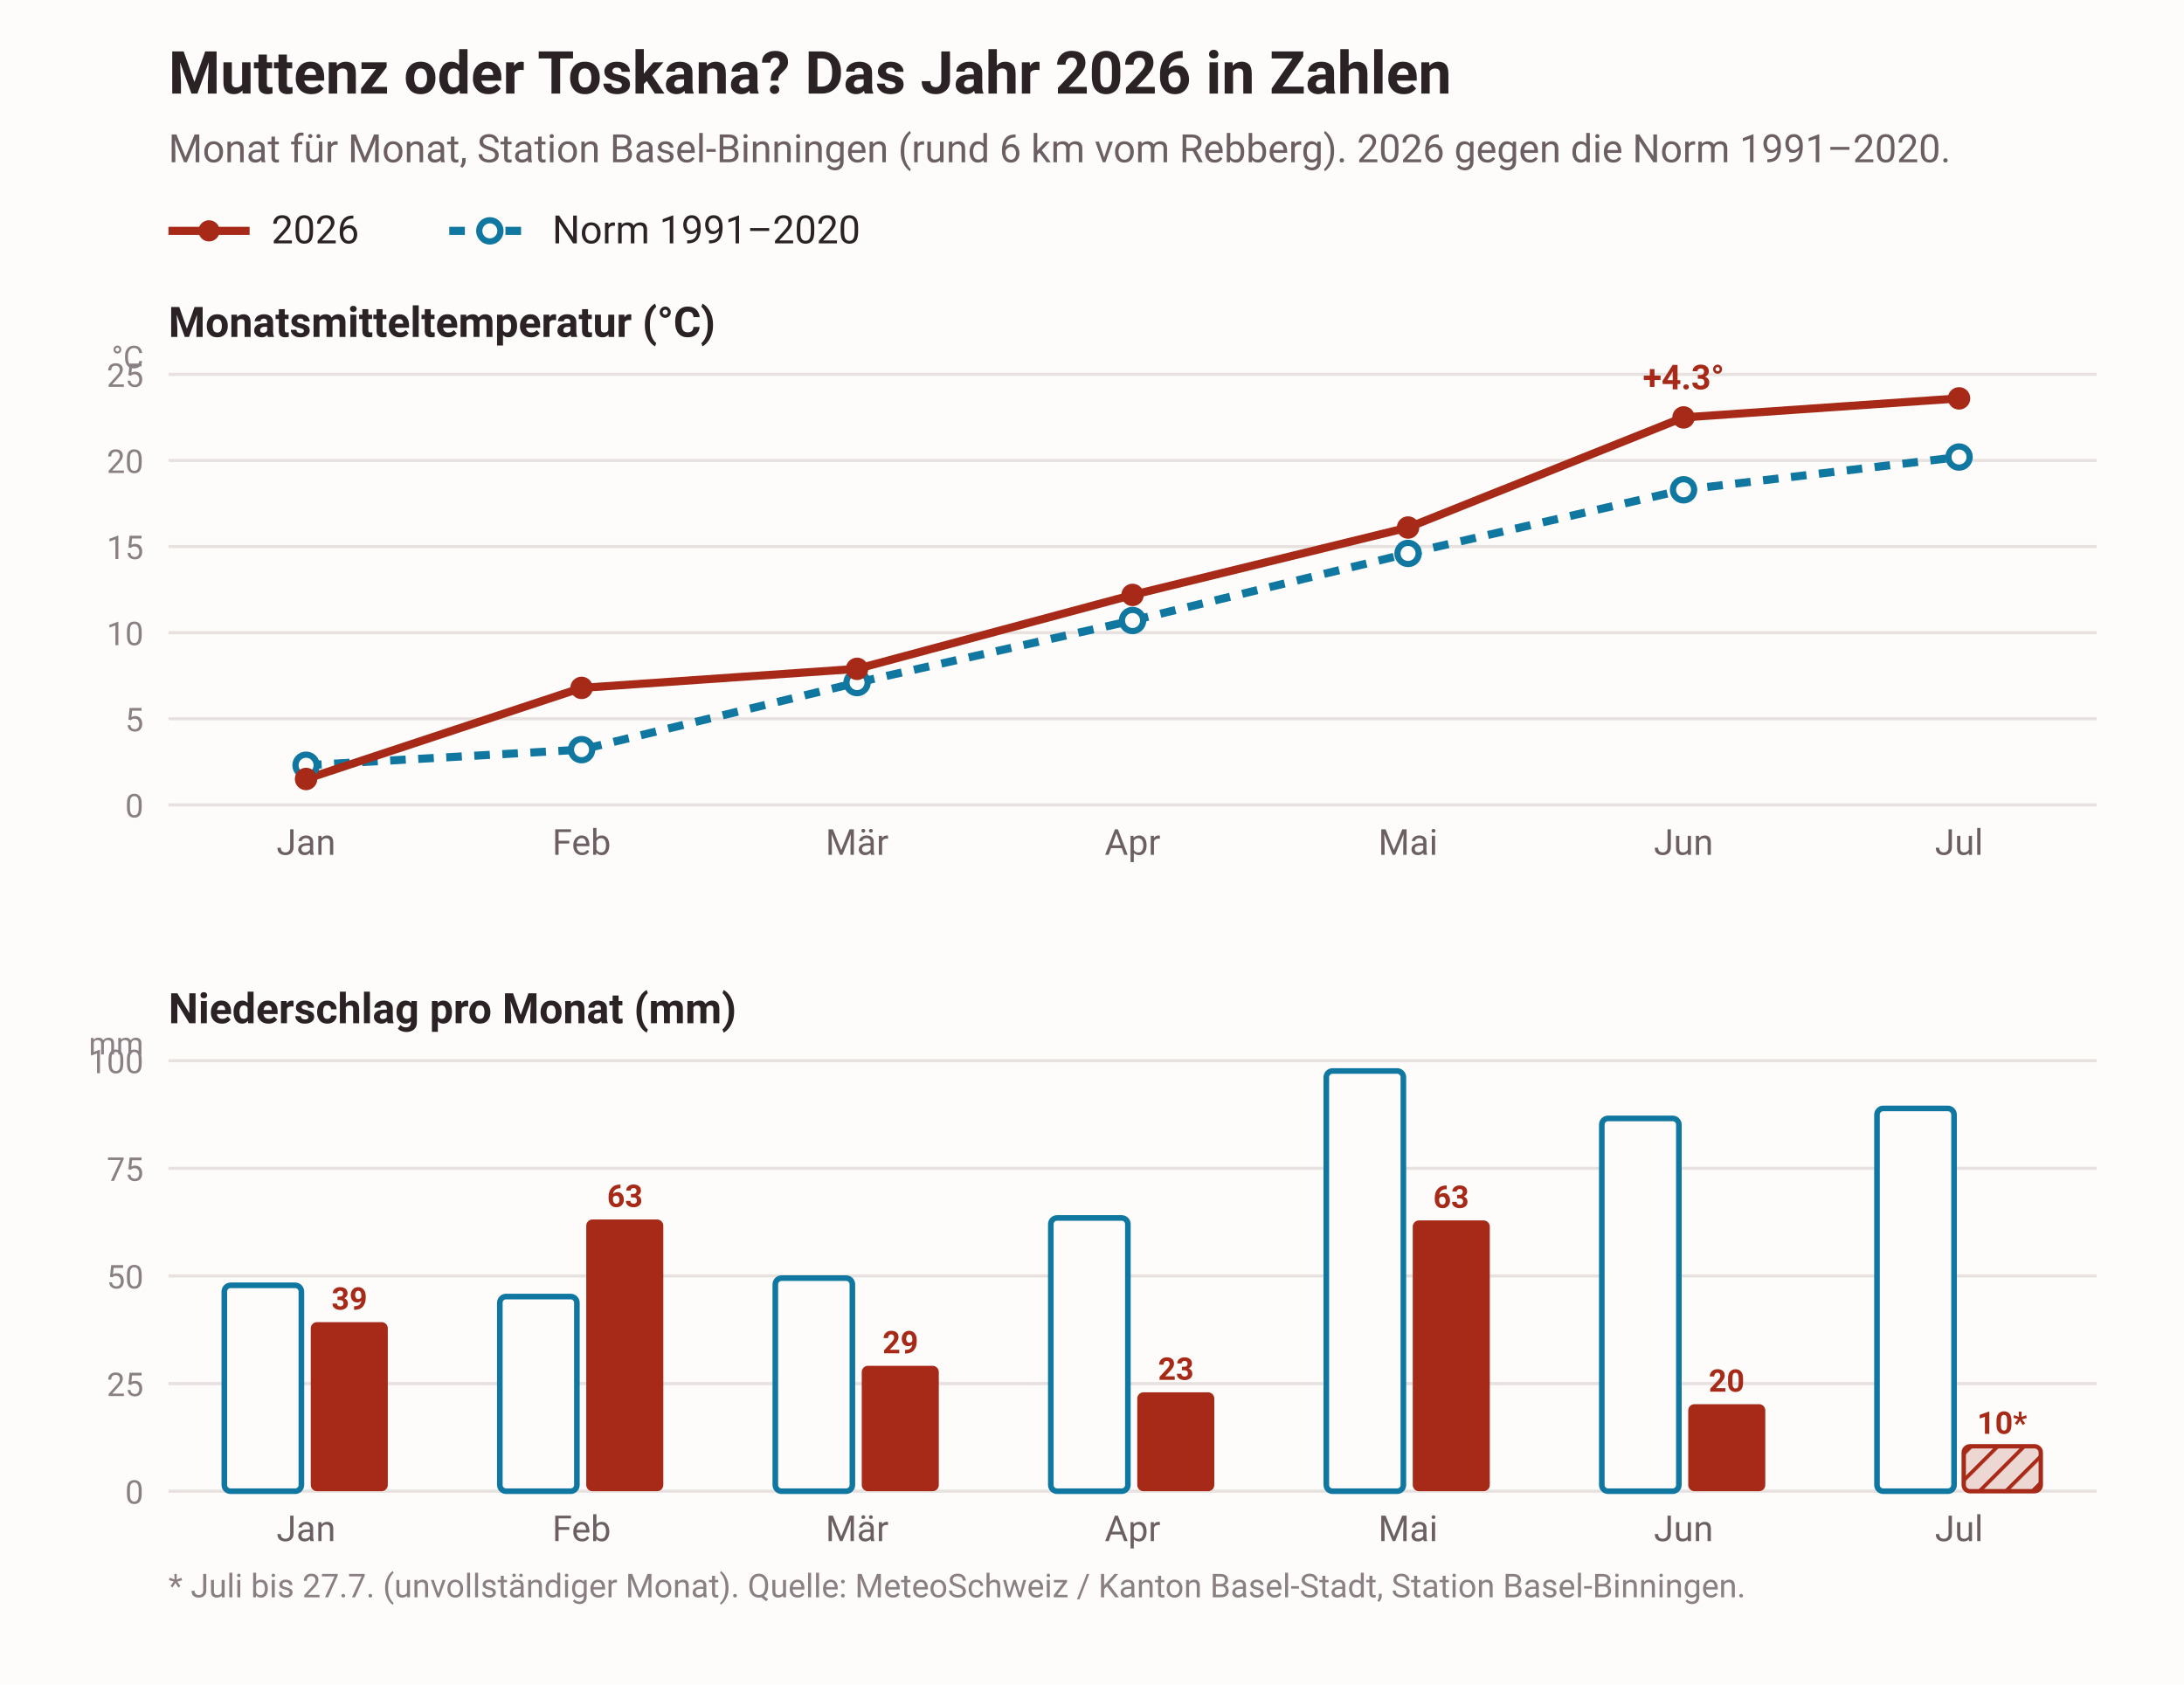
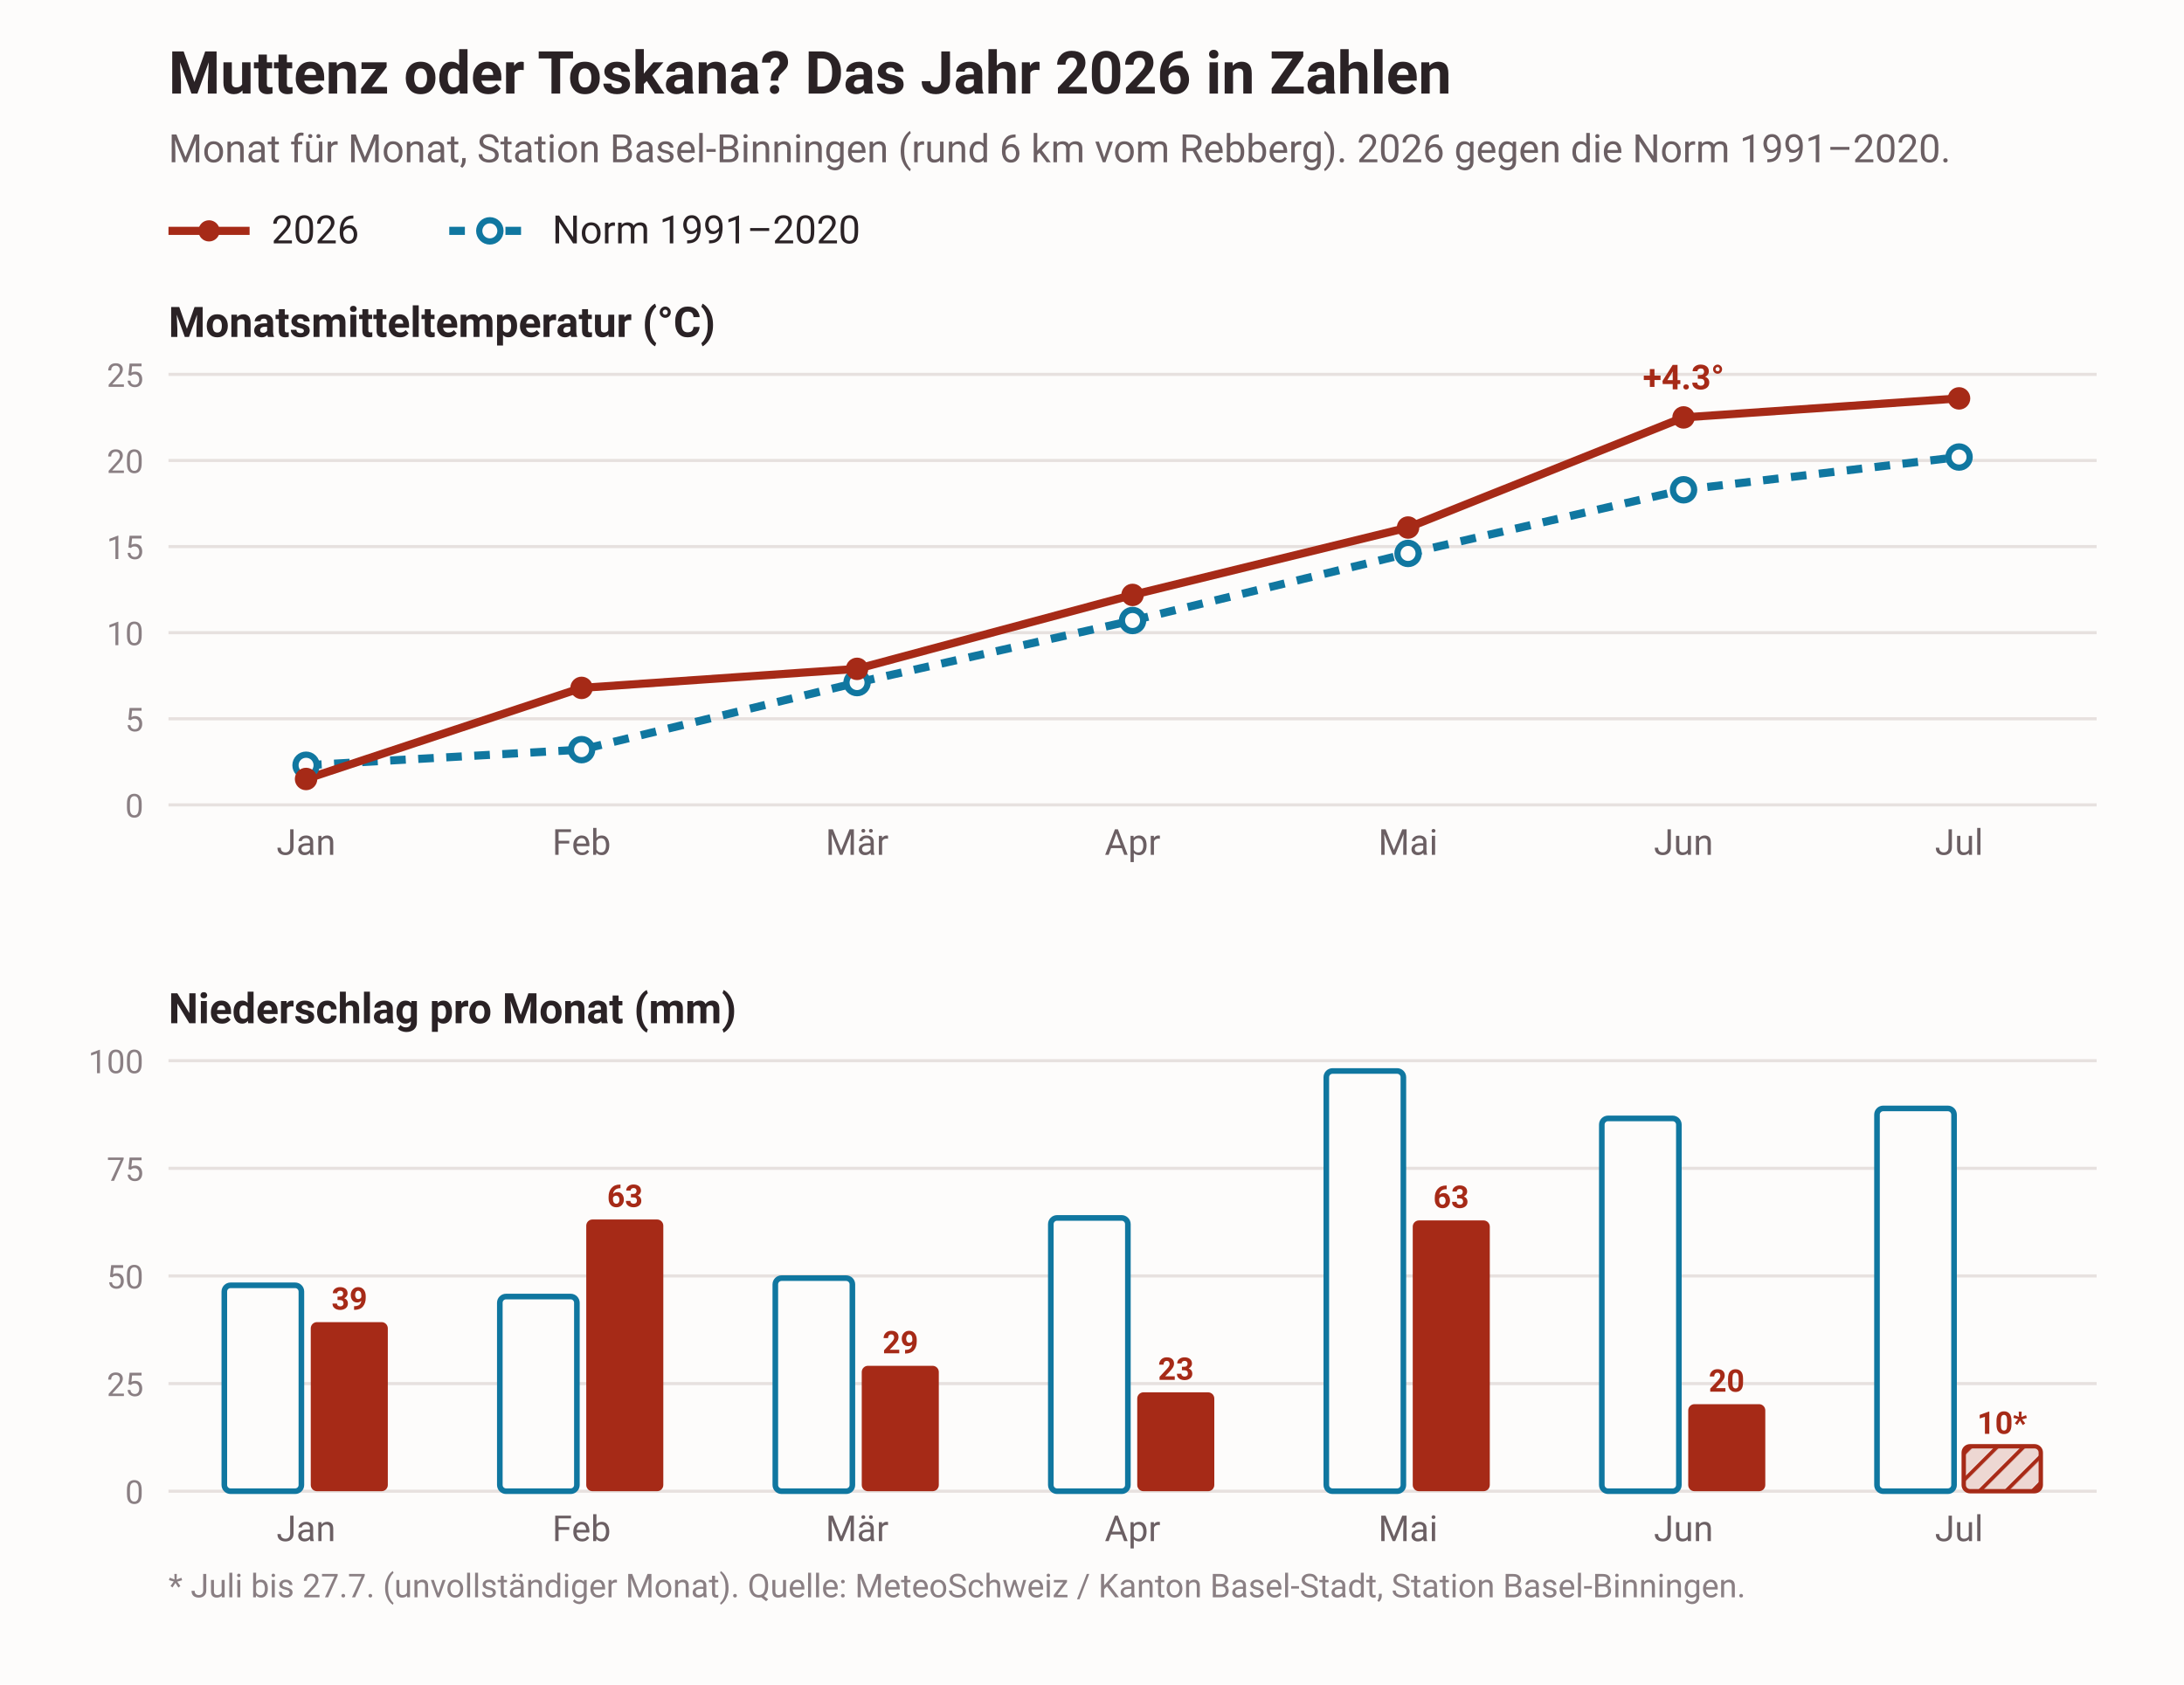
<svg xmlns="http://www.w3.org/2000/svg" width="700" height="540" viewBox="0 0 700 540" font-family="-apple-system,Segoe UI,Roboto,sans-serif">
  <rect width="700" height="540" fill="#fdfcfb" />
  <defs>
    <pattern id="hatch" width="6" height="6" patternUnits="userSpaceOnUse" patternTransform="rotate(45)">
      <rect width="6" height="6" fill="#A62A17" opacity="0.18" />
      <line x1="0" y1="0" x2="0" y2="6" stroke="#A62A17" stroke-width="2.4" />
    </pattern>
  </defs>
  <text x="54" y="30" font-size="19" font-weight="700" fill="#2a2225">Muttenz oder Toskana? Das Jahr 2026 in Zahlen</text>
  <text x="54" y="52" font-size="12.5" fill="#6b5f63">Monat für Monat, Station Basel-Binningen (rund 6 km vom Rebberg). 2026 gegen die Norm 1991–2020.</text>
  <line x1="54" y1="74" x2="80" y2="74" stroke="#A62A17" stroke-width="2.6" />
  <circle cx="67" cy="74" r="3.4" fill="#A62A17" />
  <text x="87" y="78" font-size="12.5" fill="#2a2225">2026</text>
  <line x1="144" y1="74" x2="170" y2="74" stroke="#1077a0" stroke-width="2.6" stroke-dasharray="5 4" />
  <circle cx="157" cy="74" r="3.4" fill="#fdfcfb" stroke="#1077a0" stroke-width="2" />
  <text x="177" y="78" font-size="12.5" fill="#2a2225">Norm 1991–2020</text>
  <text x="54" y="108" font-size="13.5" font-weight="700" fill="#2a2225">Monatsmitteltemperatur (°C)</text>
  <line x1="54" y1="258.0" x2="672" y2="258.0" stroke="#e7e1df" stroke-width="1" />
  <text x="46" y="262.0" font-size="10.5" fill="#8a7f83" text-anchor="end">0</text>
  <line x1="54" y1="230.4" x2="672" y2="230.4" stroke="#e7e1df" stroke-width="1" />
  <text x="46" y="234.4" font-size="10.5" fill="#8a7f83" text-anchor="end">5</text>
  <line x1="54" y1="202.8" x2="672" y2="202.8" stroke="#e7e1df" stroke-width="1" />
  <text x="46" y="206.8" font-size="10.5" fill="#8a7f83" text-anchor="end">10</text>
  <line x1="54" y1="175.2" x2="672" y2="175.2" stroke="#e7e1df" stroke-width="1" />
  <text x="46" y="179.2" font-size="10.5" fill="#8a7f83" text-anchor="end">15</text>
  <line x1="54" y1="147.6" x2="672" y2="147.6" stroke="#e7e1df" stroke-width="1" />
  <text x="46" y="151.6" font-size="10.5" fill="#8a7f83" text-anchor="end">20</text>
  <line x1="54" y1="120.0" x2="672" y2="120.0" stroke="#e7e1df" stroke-width="1" />
  <text x="46" y="124.0" font-size="10.5" fill="#8a7f83" text-anchor="end">25</text>
-   <text x="46" y="118" font-size="10" fill="#8a7f83" text-anchor="end">°C</text>
  <text x="98.1" y="274" font-size="11.5" fill="#6b5f63" text-anchor="middle">Jan</text>
  <text x="186.4" y="274" font-size="11.5" fill="#6b5f63" text-anchor="middle">Feb</text>
  <text x="274.7" y="274" font-size="11.5" fill="#6b5f63" text-anchor="middle">Mär</text>
  <text x="363.0" y="274" font-size="11.5" fill="#6b5f63" text-anchor="middle">Apr</text>
  <text x="451.3" y="274" font-size="11.5" fill="#6b5f63" text-anchor="middle">Mai</text>
  <text x="539.6" y="274" font-size="11.5" fill="#6b5f63" text-anchor="middle">Jun</text>
  <text x="627.9" y="274" font-size="11.5" fill="#6b5f63" text-anchor="middle">Jul</text>
  <polyline points="98.1,245.3 186.4,240.3 274.7,218.8 363.0,198.9 451.3,177.4 539.6,157.0 627.9,146.5" fill="none" stroke="#1077a0" stroke-width="2.6" stroke-dasharray="5 4" />
  <polyline points="98.1,249.7 186.4,220.5 274.7,214.4 363.0,190.7 451.3,169.1 539.6,133.8 627.9,127.7" fill="none" stroke="#A62A17" stroke-width="2.6" />
  <circle cx="98.1" cy="245.3" r="3.4" fill="#fdfcfb" stroke="#1077a0" stroke-width="2" />
  <circle cx="186.4" cy="240.3" r="3.4" fill="#fdfcfb" stroke="#1077a0" stroke-width="2" />
  <circle cx="274.7" cy="218.8" r="3.4" fill="#fdfcfb" stroke="#1077a0" stroke-width="2" />
  <circle cx="363.0" cy="198.9" r="3.4" fill="#fdfcfb" stroke="#1077a0" stroke-width="2" />
  <circle cx="451.3" cy="177.4" r="3.4" fill="#fdfcfb" stroke="#1077a0" stroke-width="2" />
  <circle cx="539.6" cy="157.0" r="3.4" fill="#fdfcfb" stroke="#1077a0" stroke-width="2" />
  <circle cx="627.9" cy="146.5" r="3.4" fill="#fdfcfb" stroke="#1077a0" stroke-width="2" />
  <circle cx="98.1" cy="249.7" r="3.6" fill="#A62A17" />
  <circle cx="186.4" cy="220.5" r="3.6" fill="#A62A17" />
  <circle cx="274.7" cy="214.4" r="3.6" fill="#A62A17" />
  <circle cx="363.0" cy="190.7" r="3.6" fill="#A62A17" />
  <circle cx="451.3" cy="169.1" r="3.6" fill="#A62A17" />
  <circle cx="539.6" cy="133.8" r="3.6" fill="#A62A17" />
  <circle cx="627.9" cy="127.7" r="3.6" fill="#A62A17" />
  <text x="539.6" y="124.8" font-size="11" font-weight="700" fill="#A62A17" text-anchor="middle">+4.3°</text>
  <text x="54" y="328" font-size="13.5" font-weight="700" fill="#2a2225">Niederschlag pro Monat (mm)</text>
  <line x1="54" y1="478.0" x2="672" y2="478.0" stroke="#e7e1df" stroke-width="1" />
  <text x="46" y="482.0" font-size="10.5" fill="#8a7f83" text-anchor="end">0</text>
  <line x1="54" y1="443.5" x2="672" y2="443.5" stroke="#e7e1df" stroke-width="1" />
  <text x="46" y="447.5" font-size="10.5" fill="#8a7f83" text-anchor="end">25</text>
  <line x1="54" y1="409.0" x2="672" y2="409.0" stroke="#e7e1df" stroke-width="1" />
  <text x="46" y="413.0" font-size="10.5" fill="#8a7f83" text-anchor="end">50</text>
  <line x1="54" y1="374.5" x2="672" y2="374.5" stroke="#e7e1df" stroke-width="1" />
  <text x="46" y="378.5" font-size="10.5" fill="#8a7f83" text-anchor="end">75</text>
  <line x1="54" y1="340.0" x2="672" y2="340.0" stroke="#e7e1df" stroke-width="1" />
  <text x="46" y="344.0" font-size="10.5" fill="#8a7f83" text-anchor="end">100</text>
-   <text x="46" y="338" font-size="10" fill="#8a7f83" text-anchor="end">mm</text>
  <text x="98.1" y="494" font-size="11.5" fill="#6b5f63" text-anchor="middle">Jan</text>
  <text x="186.4" y="494" font-size="11.5" fill="#6b5f63" text-anchor="middle">Feb</text>
  <text x="274.7" y="494" font-size="11.5" fill="#6b5f63" text-anchor="middle">Mär</text>
  <text x="363.0" y="494" font-size="11.5" fill="#6b5f63" text-anchor="middle">Apr</text>
  <text x="451.3" y="494" font-size="11.5" fill="#6b5f63" text-anchor="middle">Mai</text>
  <text x="539.6" y="494" font-size="11.5" fill="#6b5f63" text-anchor="middle">Jun</text>
  <text x="627.9" y="494" font-size="11.5" fill="#6b5f63" text-anchor="middle">Jul</text>
  <rect x="71.9" y="412.0" width="24.7" height="66.0" rx="2" fill="#fdfcfb" stroke="#1077a0" stroke-width="1.8" />
  <rect x="99.6" y="423.8" width="24.7" height="54.2" rx="2" fill="#A62A17" />
  <text x="112.0" y="419.8" font-size="10" font-weight="700" fill="#A62A17" text-anchor="middle">39</text>
  <rect x="160.2" y="415.6" width="24.7" height="62.4" rx="2" fill="#fdfcfb" stroke="#1077a0" stroke-width="1.8" />
  <rect x="187.9" y="390.9" width="24.7" height="87.1" rx="2" fill="#A62A17" />
  <text x="200.3" y="386.9" font-size="10" font-weight="700" fill="#A62A17" text-anchor="middle">63</text>
  <rect x="248.5" y="409.7" width="24.7" height="68.3" rx="2" fill="#fdfcfb" stroke="#1077a0" stroke-width="1.8" />
  <rect x="276.2" y="437.8" width="24.7" height="40.2" rx="2" fill="#A62A17" />
  <text x="288.6" y="433.8" font-size="10" font-weight="700" fill="#A62A17" text-anchor="middle">29</text>
  <rect x="336.8" y="390.4" width="24.7" height="87.6" rx="2" fill="#fdfcfb" stroke="#1077a0" stroke-width="1.8" />
  <rect x="364.5" y="446.3" width="24.7" height="31.7" rx="2" fill="#A62A17" />
  <text x="376.9" y="442.3" font-size="10" font-weight="700" fill="#A62A17" text-anchor="middle">23</text>
  <rect x="425.1" y="343.3" width="24.7" height="134.7" rx="2" fill="#fdfcfb" stroke="#1077a0" stroke-width="1.8" />
  <rect x="452.8" y="391.2" width="24.7" height="86.8" rx="2" fill="#A62A17" />
  <text x="465.1" y="387.2" font-size="10" font-weight="700" fill="#A62A17" text-anchor="middle">63</text>
  <rect x="513.4" y="358.5" width="24.7" height="119.5" rx="2" fill="#fdfcfb" stroke="#1077a0" stroke-width="1.8" />
  <rect x="541.1" y="450.1" width="24.7" height="27.9" rx="2" fill="#A62A17" />
  <text x="553.4" y="446.1" font-size="10" font-weight="700" fill="#A62A17" text-anchor="middle">20</text>
  <rect x="601.6" y="355.3" width="24.7" height="122.7" rx="2" fill="#fdfcfb" stroke="#1077a0" stroke-width="1.8" />
  <rect x="629.4" y="463.6" width="24.7" height="14.4" rx="2" fill="url(#hatch)" stroke="#A62A17" stroke-width="1.4" />
  <text x="641.7" y="459.6" font-size="10" font-weight="700" fill="#A62A17" text-anchor="middle">10*</text>
  <text x="54" y="512" font-size="10.5" fill="#8a7f83">* Juli bis 27.7. (unvollständiger Monat). Quelle: MeteoSchweiz / Kanton Basel-Stadt, Station Basel-Binningen.</text>
</svg>
